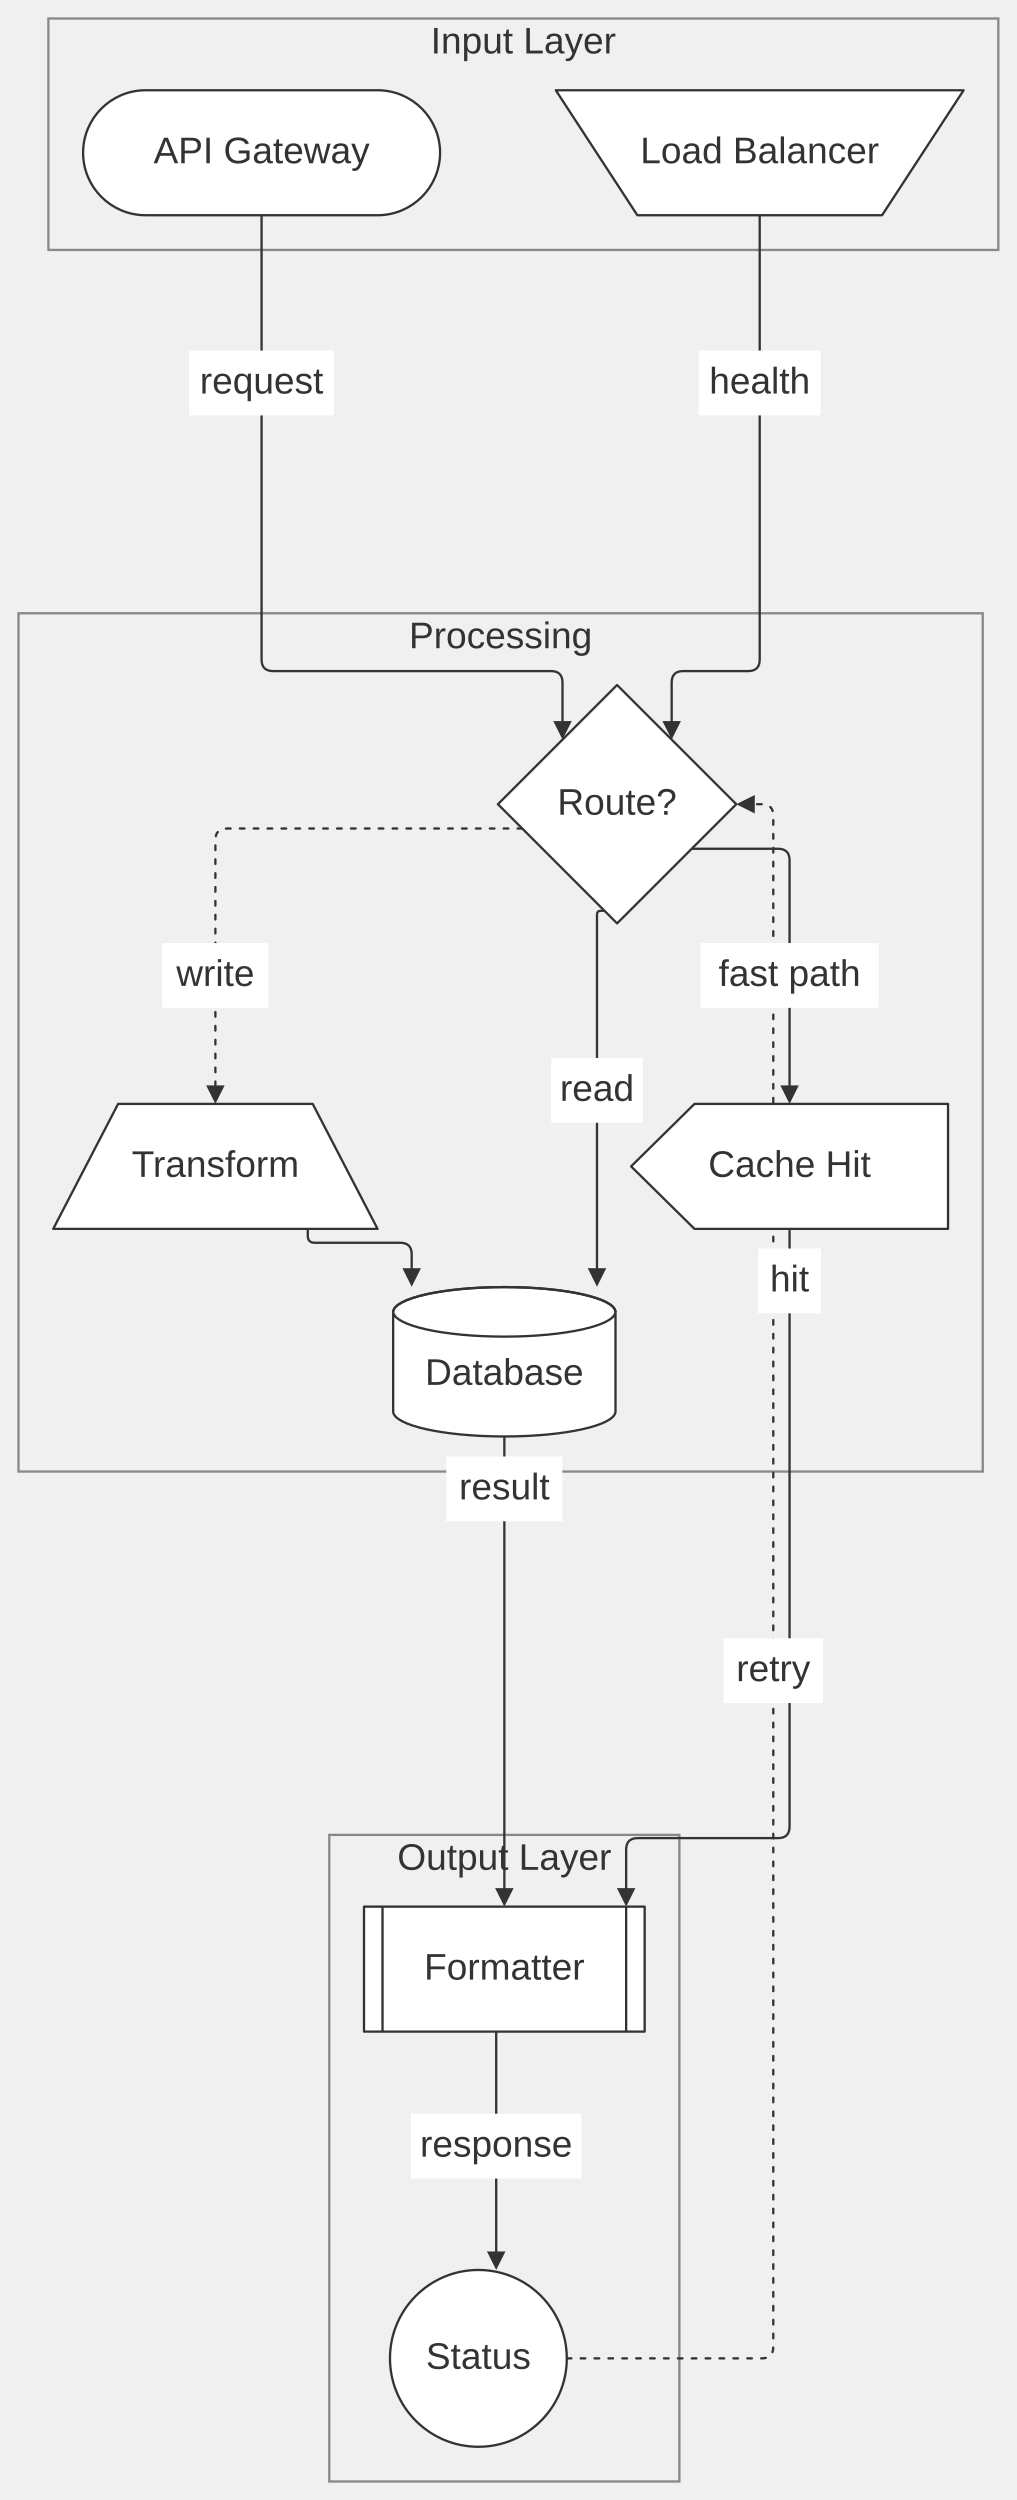
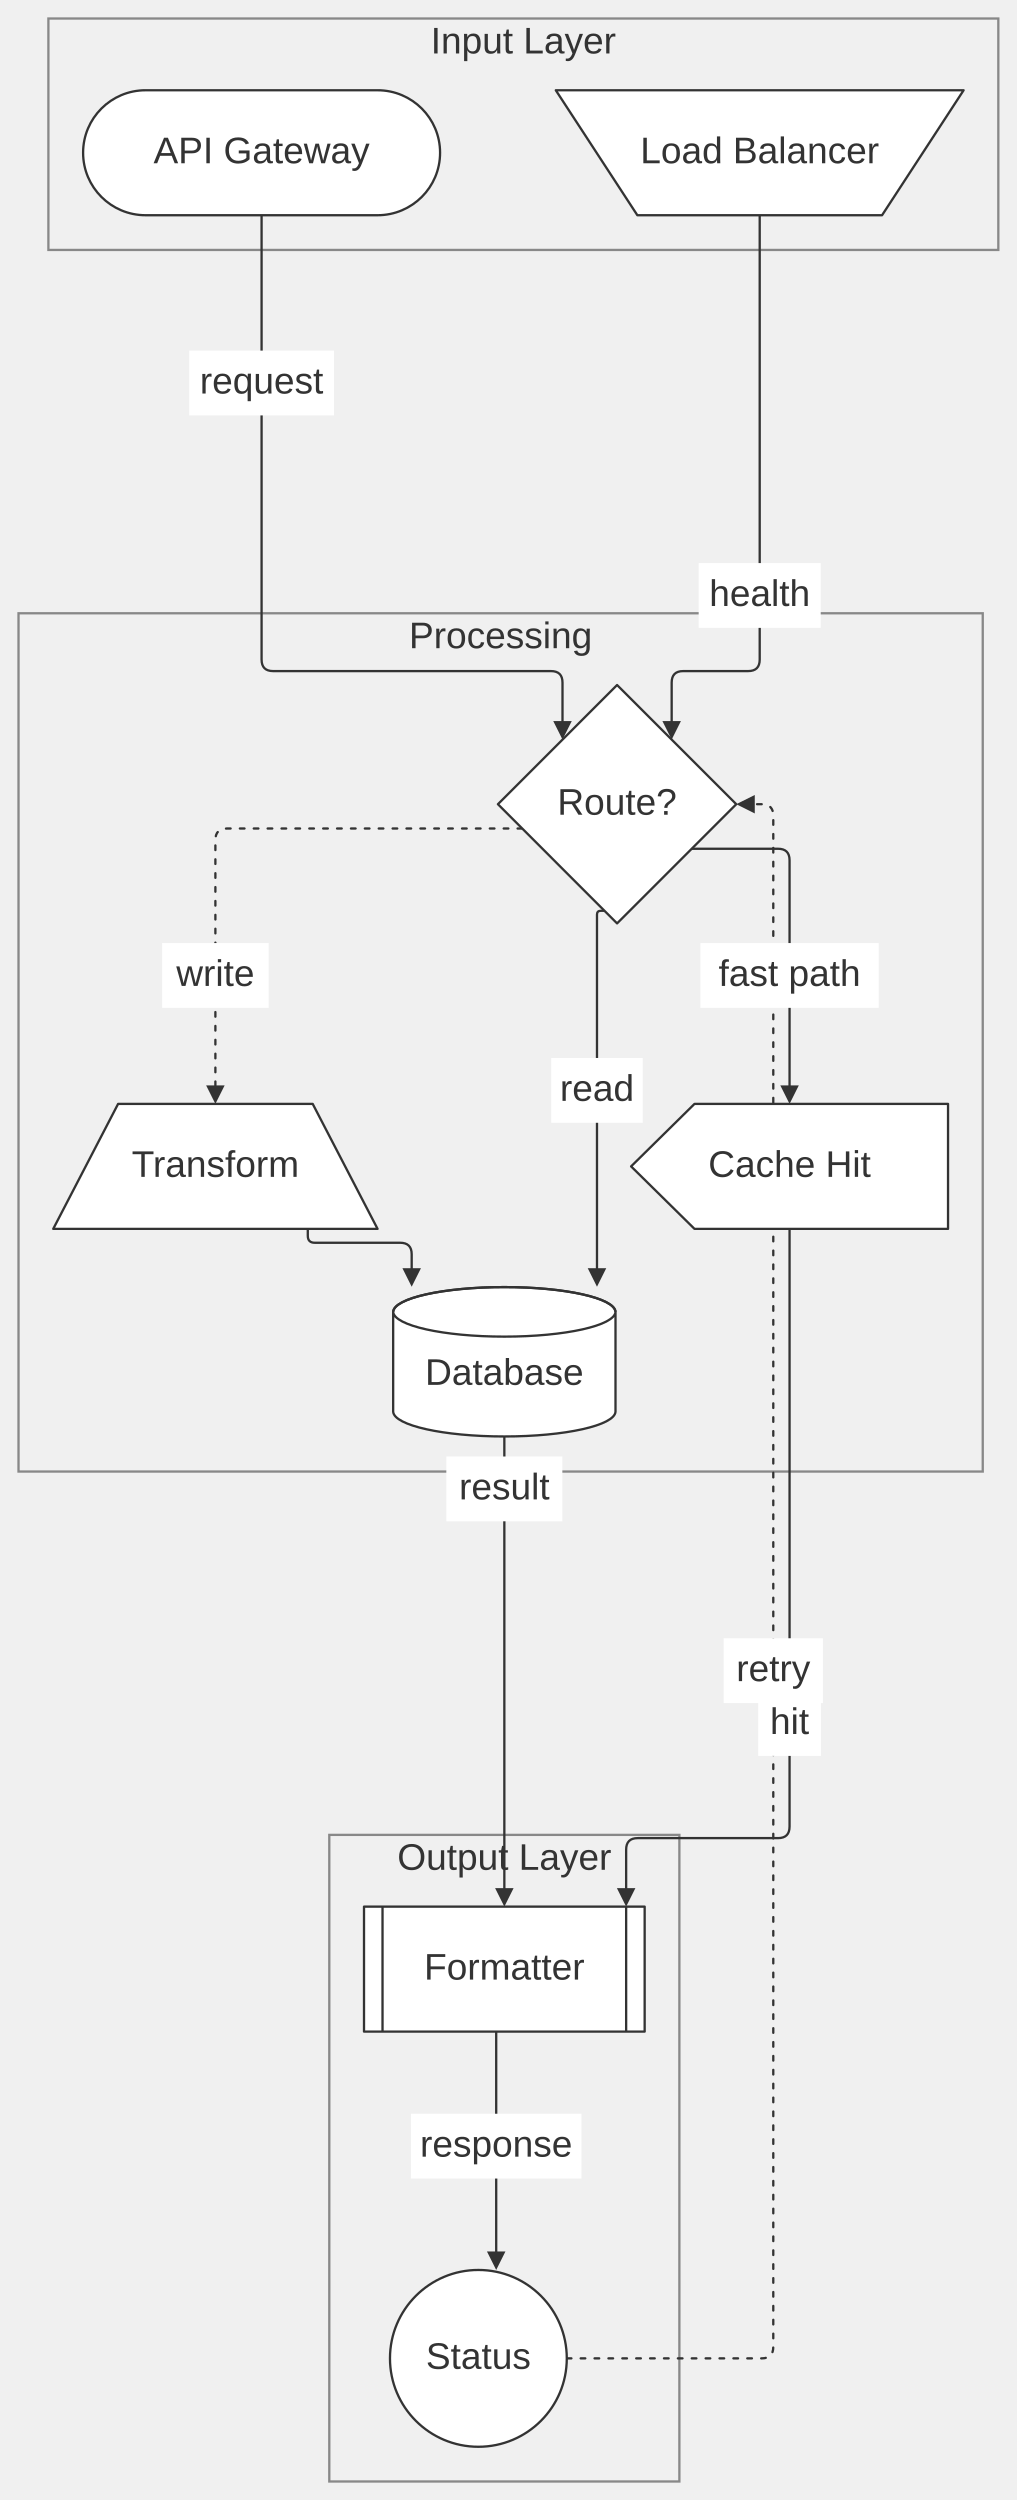
<svg xmlns="http://www.w3.org/2000/svg" width="100%" viewBox="0 0 439.38 1080.26" style="max-width: 439.38px; background-color: transparent;" font-family="&quot;trebuchet ms&quot;, verdana, arial, sans-serif" font-size="16.00">
  <defs>
    <marker id="arrowhead" viewBox="0 0 10.00 10.00" refX="5.00" refY="5.00" markerWidth="8.00" markerHeight="8.00" orient="auto-start-reverse" markerUnits="userSpaceOnUse">
      <path d="M 0 0 L 10.00 5.00 L 0 10.00 z" fill="#333" />
    </marker>
  </defs>
  <g transform="translate(-20.00,-19.00)">
    <g class="clusters">
      <rect class="subgraph" x="40.91" y="27.00" width="410.47" height="100.00" fill="none" stroke="#888" stroke-width="1.00" />
      <text x="246.14" y="31.00" text-anchor="middle" dominant-baseline="hanging" fill="#333">Input Layer</text>
      <rect class="subgraph" x="162.29" y="811.86" width="151.27" height="279.40" fill="none" stroke="#888" stroke-width="1.00" />
      <text x="237.93" y="815.86" text-anchor="middle" dominant-baseline="hanging" fill="#333">Output Layer</text>
      <rect class="subgraph" x="28.00" y="284.00" width="416.65" height="370.86" fill="none" stroke="#888" stroke-width="1.00" />
      <text x="236.32" y="288.00" text-anchor="middle" dominant-baseline="hanging" fill="#333">Processing</text>
    </g>
    <g class="edgePaths">
      <path d="M133.03,112.00 L133.03,303.98 Q133.03,308.98 138.03,308.98 L258.06,308.98 Q263.06,308.98 263.06,313.98 L263.06,334.58" stroke="#333" stroke-width="1.00" fill="none" stroke-linecap="round" stroke-linejoin="round" marker-end="url(#arrowhead)" />
      <path d="M348.27,112.00 L348.27,303.98 Q348.27,308.98 343.27,308.98 L315.23,308.98 Q310.23,308.98 310.23,313.98 L310.23,334.58" stroke="#333" stroke-width="1.00" fill="none" stroke-linecap="round" stroke-linejoin="round" marker-end="url(#arrowhead)" />
      <path d="M281.21,412.56 L279.59,412.56 Q277.96,412.56 277.96,414.19 L277.96,571.00" stroke="#333" stroke-width="1.00" fill="none" stroke-linecap="round" stroke-linejoin="round" marker-end="url(#arrowhead)" />
      <path d="M318.90,385.75 L356.17,385.75 Q361.17,385.75 361.17,390.75 L361.17,492.00" stroke="#333" stroke-width="1.00" fill="none" stroke-linecap="round" stroke-linejoin="round" marker-end="url(#arrowhead)" />
      <path d="M245.65,377.00 L118.07,377.00 Q113.07,377.00 113.07,382.00 L113.07,492.00" stroke="#333" stroke-width="1.00" fill="none" stroke-linecap="round" stroke-linejoin="round" stroke-dasharray="2.00,4.00" marker-end="url(#arrowhead)" />
      <path d="M153.00,550.00 L153.00,553.00 Q153.00,556.00 156.00,556.00 L192.89,556.00 Q197.89,556.00 197.89,561.00 L197.89,571.00" stroke="#333" stroke-width="1.00" fill="none" stroke-linecap="round" stroke-linejoin="round" marker-end="url(#arrowhead)" />
      <path d="M237.93,639.86 L237.93,838.86" stroke="#333" stroke-width="1.00" fill="none" stroke-linecap="round" stroke-linejoin="round" marker-end="url(#arrowhead)" />
      <path d="M361.17,550.00 L361.17,808.26 Q361.17,813.26 356.17,813.26 L295.56,813.26 Q290.56,813.26 290.56,818.26 L290.56,838.86" stroke="#333" stroke-width="1.00" fill="none" stroke-linecap="round" stroke-linejoin="round" marker-end="url(#arrowhead)" />
      <path d="M234.41,896.86 L234.41,995.86" stroke="#333" stroke-width="1.00" fill="none" stroke-linecap="round" stroke-linejoin="round" marker-end="url(#arrowhead)" />
      <path d="M264.91,1038.06 L349.14,1038.06 Q354.14,1038.06 354.14,1033.06 L354.14,371.50 Q354.14,366.50 349.14,366.50 L342.14,366.50" stroke="#333" stroke-width="1.00" fill="none" stroke-linecap="round" stroke-linejoin="round" stroke-dasharray="2.00,4.00" marker-end="url(#arrowhead)" />
    </g>
    <g class="nodes">
      <rect x="55.91" y="58.00" width="154.25" height="54.00" rx="27.00" ry="27.00" fill="white" stroke="#333" stroke-width="1.00" stroke-linejoin="round" />
      <text x="133.03" y="85.00" text-anchor="middle" dominant-baseline="middle" fill="#333">API Gateway</text>
      <polygon points="260.16,58.00 436.38,58.00 401.14,112.00 295.40,112.00" fill="white" stroke="#333" stroke-width="1.00" stroke-linejoin="round" />
      <text x="348.27" y="85.00" text-anchor="middle" dominant-baseline="middle" fill="#333">Load Balancer</text>
      <polygon points="286.64,315.00 338.14,366.50 286.64,418.00 235.15,366.50" fill="white" stroke="#333" stroke-width="1.00" stroke-linejoin="round" />
      <text x="286.64" y="366.50" text-anchor="middle" dominant-baseline="middle" fill="#333">Route?</text>
      <polygon points="71.03,496.00 155.12,496.00 183.15,550.00 43.00,550.00" fill="white" stroke="#333" stroke-width="1.00" stroke-linejoin="round" />
      <text x="113.07" y="523.00" text-anchor="middle" dominant-baseline="middle" fill="#333">Transform</text>
      <path d="M189.89,585.86 A48.04,10.86 0 0,0 285.96,585.86 A48.04,10.86 0 0,0 189.89,585.86 L189.89,629.00 A48.04,10.86 0 0,0 285.96,629.00 L285.96,585.86" fill="white" stroke="#333" stroke-width="1.00" stroke-linejoin="round" />
      <path d="M189.89,585.86 A48.04,10.86 0 0,1 285.96,585.86" fill="none" stroke="#333" stroke-width="1.00" />
      <text x="237.93" y="612.86" text-anchor="middle" dominant-baseline="middle" fill="#333">Database</text>
      <polygon points="320.09,496.00 429.65,496.00 429.65,550.00 320.09,550.00 292.70,523.00" fill="white" stroke="#333" stroke-width="1.00" stroke-linejoin="round" />
      <text x="361.17" y="523.00" text-anchor="middle" dominant-baseline="middle" fill="#333">Cache Hit</text>
      <ellipse cx="226.71" cy="1038.06" rx="38.20" ry="38.20" fill="white" stroke="#333" stroke-width="1.00" stroke-linejoin="round" />
      <text x="226.71" y="1038.06" text-anchor="middle" dominant-baseline="middle" fill="#333">Status</text>
      <rect x="177.29" y="842.86" width="121.27" height="54.00" fill="white" stroke="#333" stroke-width="1.00" stroke-linejoin="round" />
      <line x1="185.29" y1="842.86" x2="185.29" y2="896.86" stroke="#333" stroke-width="1.00" />
      <line x1="290.56" y1="842.86" x2="290.56" y2="896.86" stroke="#333" stroke-width="1.00" />
      <text x="237.93" y="869.86" text-anchor="middle" dominant-baseline="middle" fill="#333">Formatter</text>
    </g>
    <g class="edgeLabels">
      <rect x="101.75" y="170.50" width="62.57" height="28.00" fill="white" />
      <text x="133.03" y="184.50" text-anchor="middle" dominant-baseline="middle" fill="#333">request</text>
-       <rect x="321.90" y="170.50" width="52.73" height="28.00" fill="white" />
-       <text x="348.27" y="184.50" text-anchor="middle" dominant-baseline="middle" fill="#333">health</text>
+       <rect x="321.90" y="262.31" width="52.73" height="28.00" fill="white" />
+       <text x="348.27" y="276.31" text-anchor="middle" dominant-baseline="middle" fill="#333">health</text>
      <rect x="258.19" y="476.16" width="39.55" height="28.00" fill="white" />
      <text x="277.96" y="490.16" text-anchor="middle" dominant-baseline="middle" fill="#333">read</text>
      <rect x="322.65" y="426.50" width="77.04" height="28.00" fill="white" />
      <text x="361.17" y="440.50" text-anchor="middle" dominant-baseline="middle" fill="#333">fast path</text>
      <rect x="90.05" y="426.50" width="46.05" height="28.00" fill="white" />
      <text x="113.07" y="440.50" text-anchor="middle" dominant-baseline="middle" fill="#333">write</text>
      <rect x="212.86" y="648.36" width="50.13" height="28.00" fill="white" />
      <text x="237.93" y="662.36" text-anchor="middle" dominant-baseline="middle" fill="#333">result</text>
-       <rect x="347.62" y="558.50" width="27.12" height="28.00" fill="white" />
-       <text x="361.17" y="572.50" text-anchor="middle" dominant-baseline="middle" fill="#333">hit</text>
+       <rect x="347.62" y="749.74" width="27.12" height="28.00" fill="white" />
+       <text x="361.17" y="763.74" text-anchor="middle" dominant-baseline="middle" fill="#333">hit</text>
      <rect x="197.56" y="932.36" width="73.70" height="28.00" fill="white" />
      <text x="234.41" y="946.36" text-anchor="middle" dominant-baseline="middle" fill="#333">response</text>
      <rect x="332.70" y="726.90" width="42.89" height="28.00" fill="white" />
      <text x="354.14" y="740.90" text-anchor="middle" dominant-baseline="middle" fill="#333">retry</text>
    </g>
  </g>
</svg>
